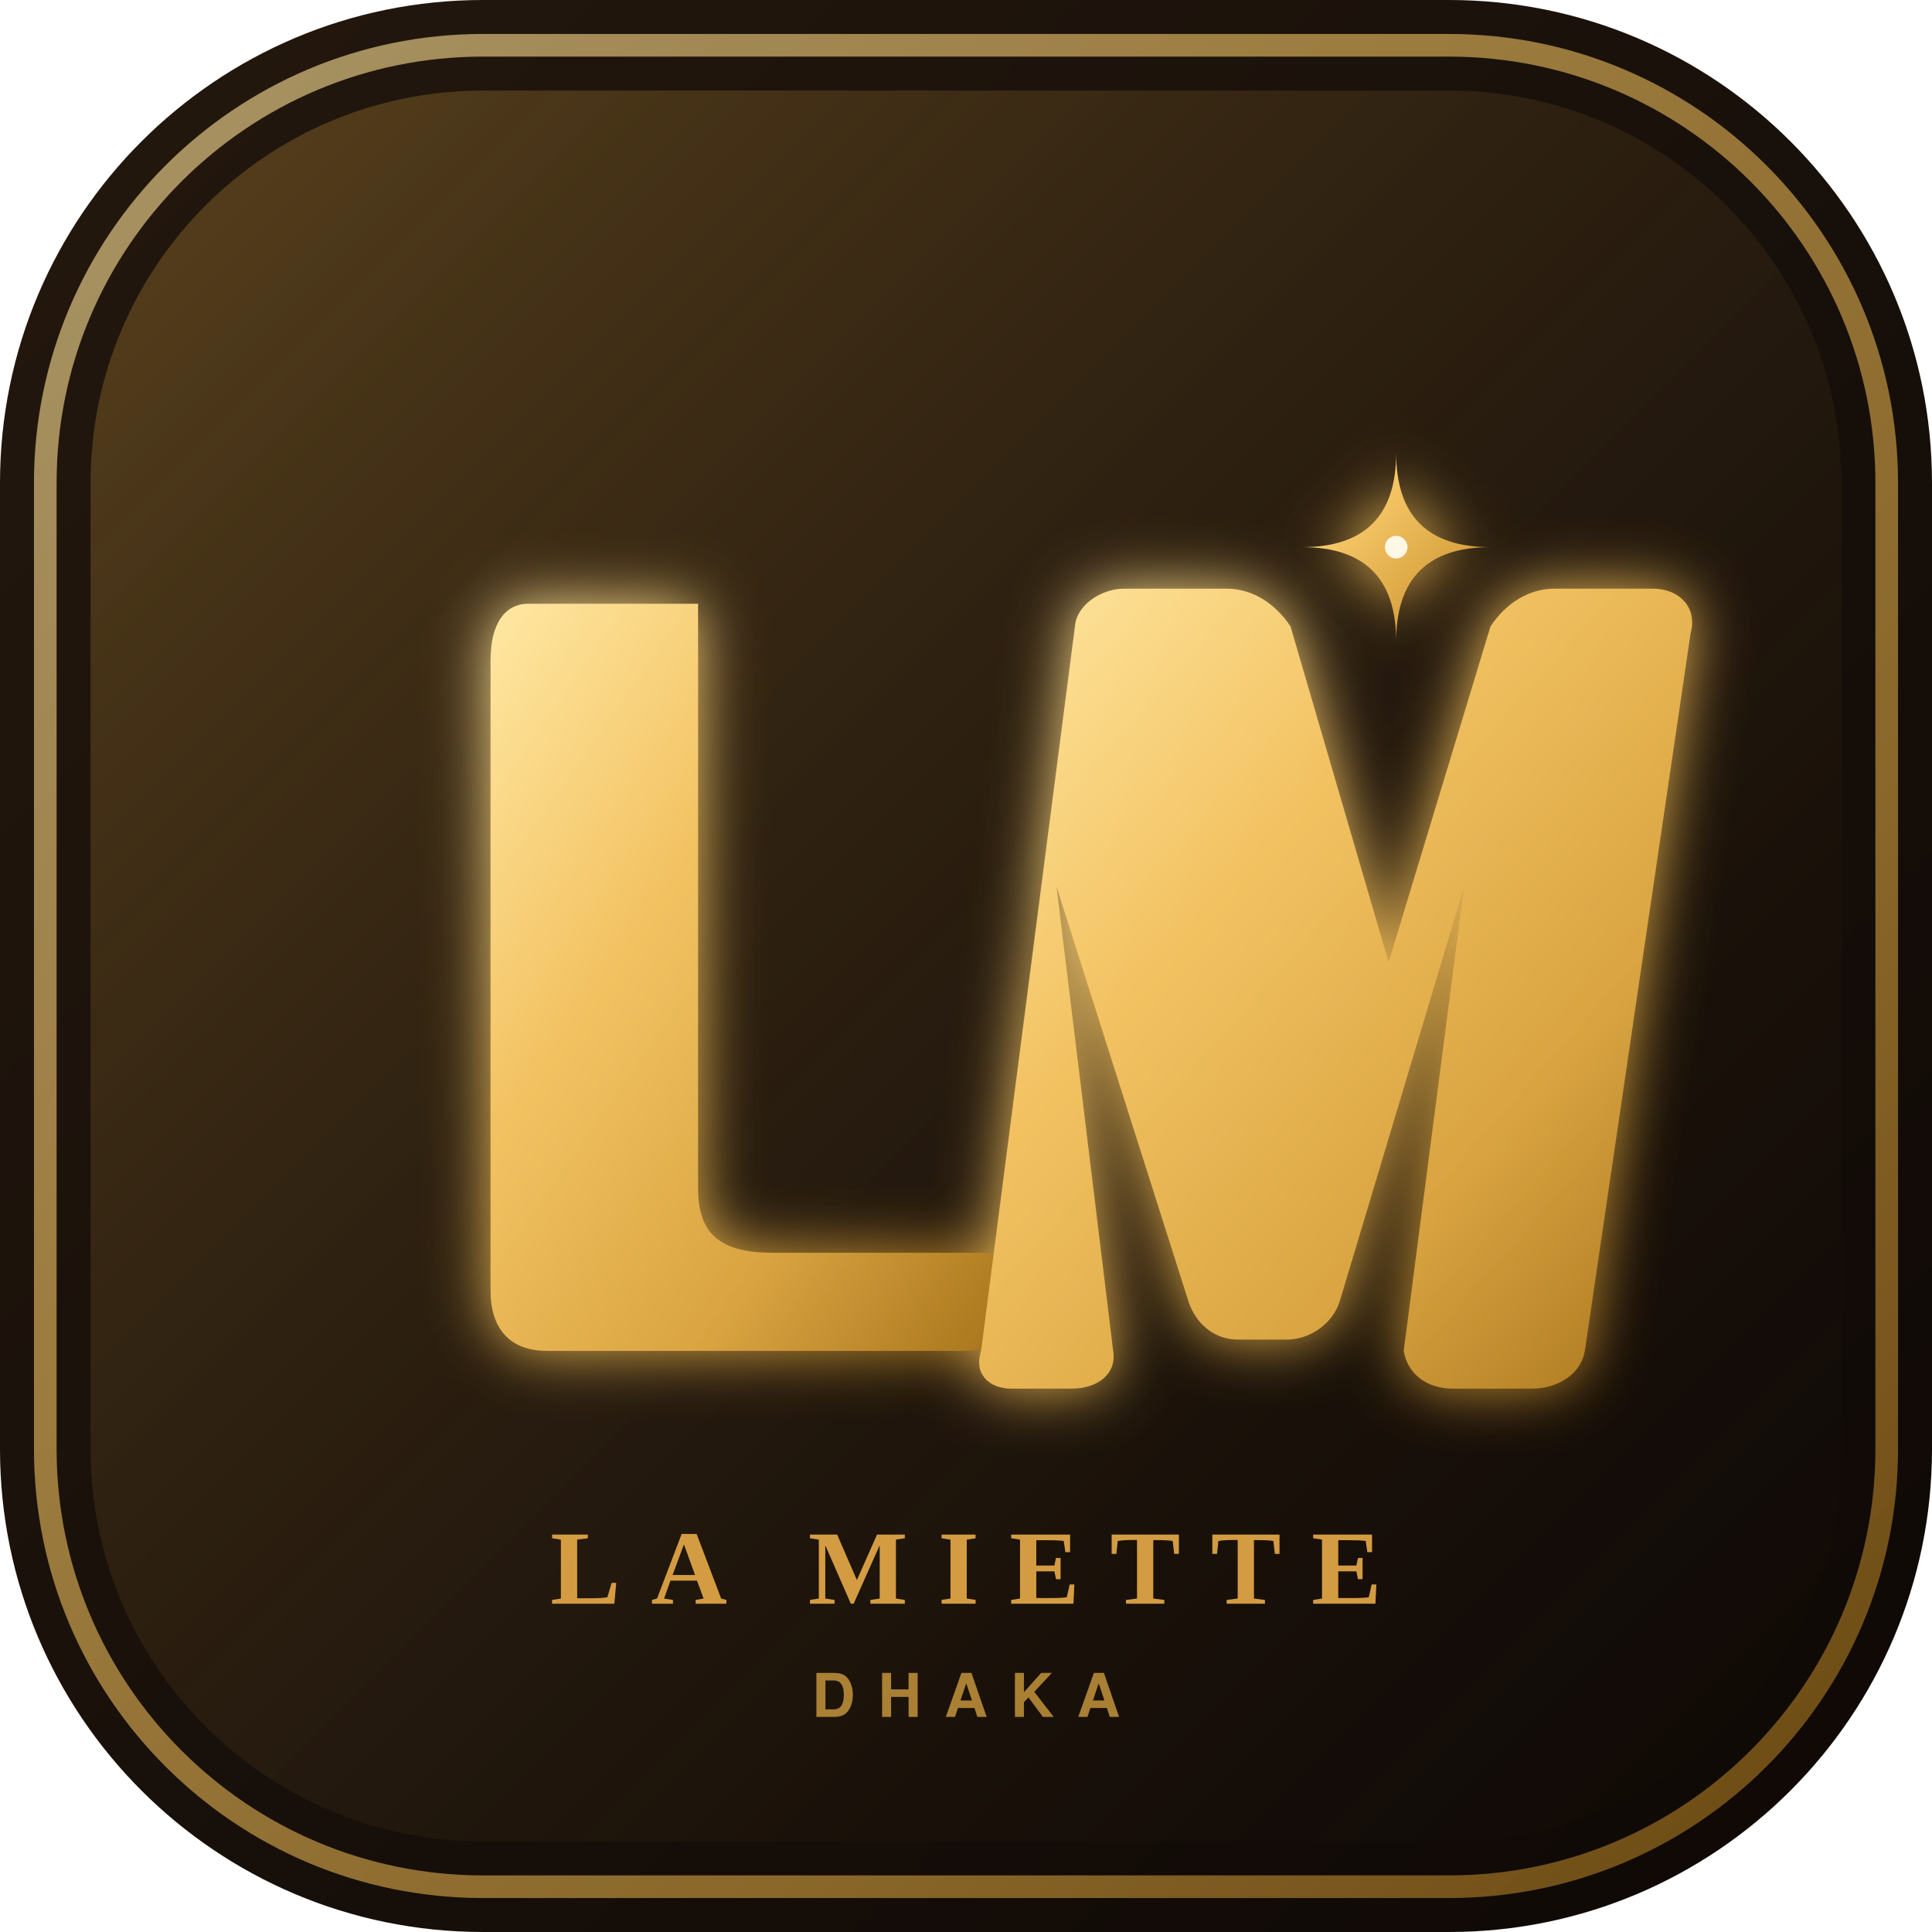
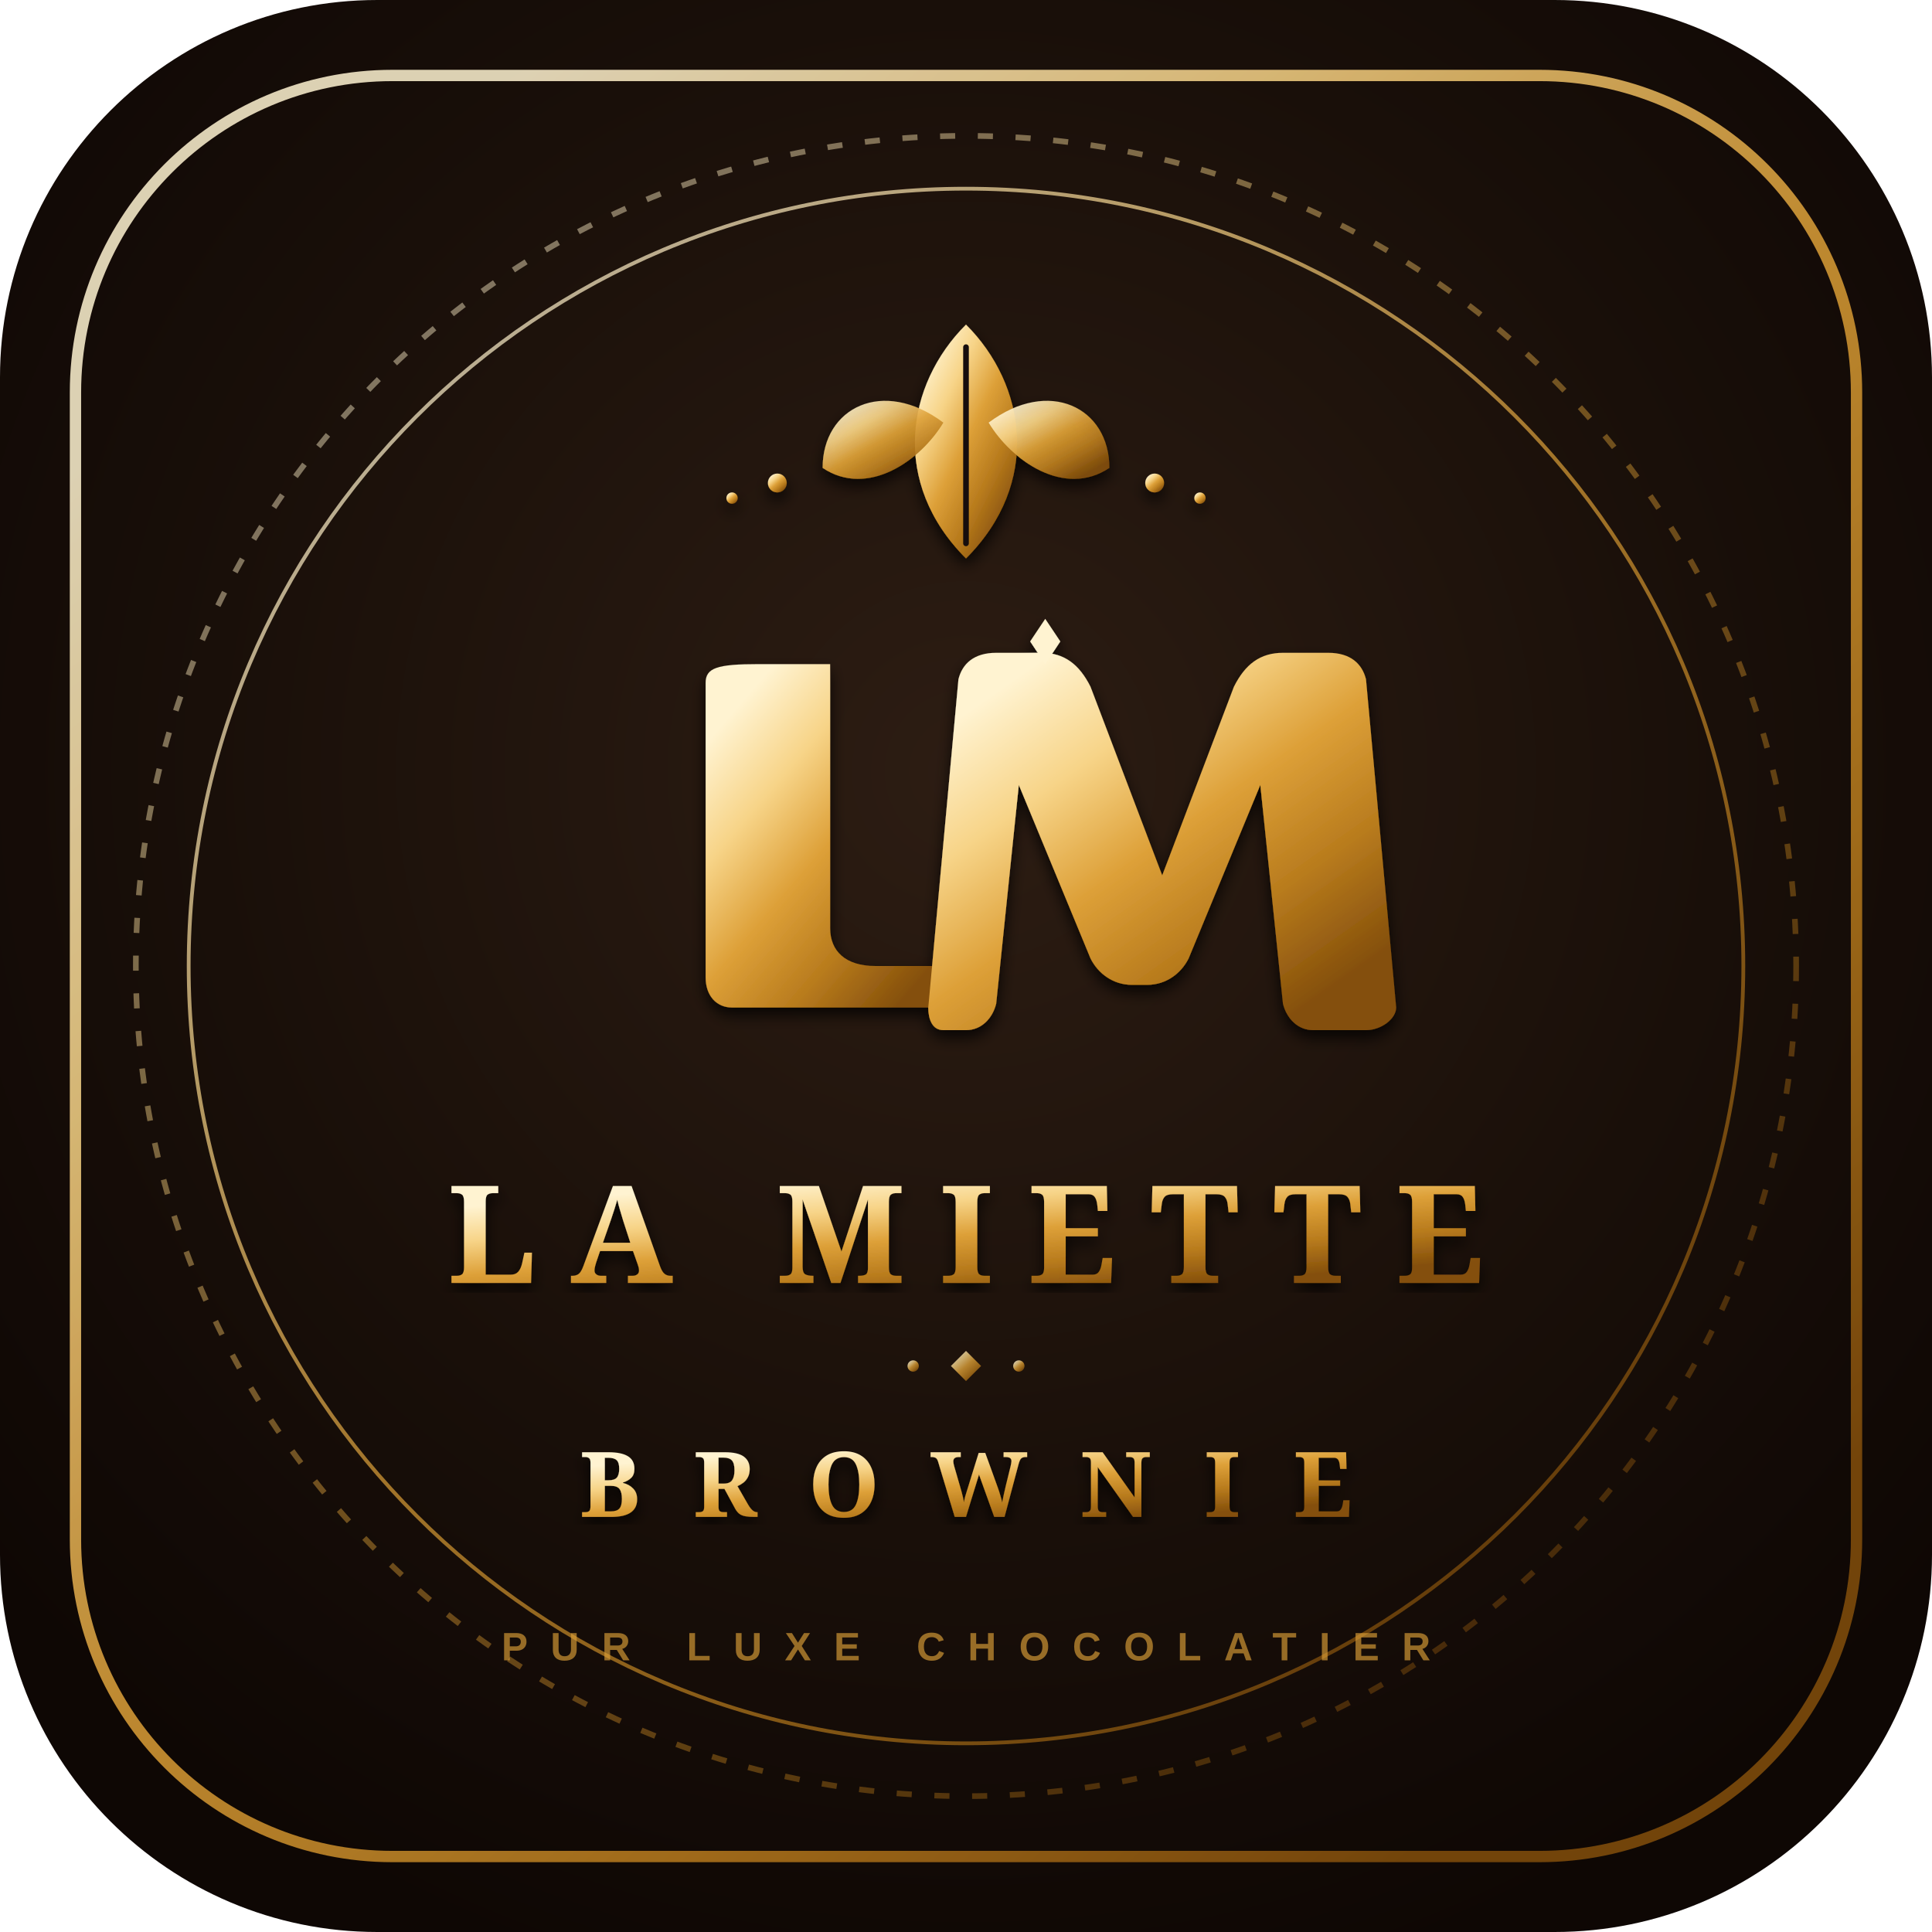
<svg xmlns="http://www.w3.org/2000/svg" viewBox="0 0 512 512" width="512" height="512">
  <defs>
-     <linearGradient id="bgGrad" x1="0%" y1="0%" x2="100%" y2="100%">
-       <stop offset="0%" stop-color="#24180E" />
-       <stop offset="50%" stop-color="#18100A" />
-       <stop offset="100%" stop-color="#0E0805" />
+     <radialGradient id="cocoaBase" cx="50%" cy="40%" r="65%">
+       <stop offset="0%" stop-color="#2D1D13" />
+       <stop offset="60%" stop-color="#190F09" />
+       <stop offset="100%" stop-color="#0E0704" />
+     </radialGradient>
+     <linearGradient id="parisianGold" x1="15%" y1="10%" x2="85%" y2="90%">
+       <stop offset="0%" stop-color="#FFF3D1" />
+       <stop offset="25%" stop-color="#F7D488" />
+       <stop offset="50%" stop-color="#DDA038" />
+       <stop offset="75%" stop-color="#B87B1D" />
+       <stop offset="100%" stop-color="#844F0B" />
    </linearGradient>
-     <linearGradient id="goldGrad" x1="0%" y1="0%" x2="100%" y2="100%">
-       <stop offset="0%" stop-color="#FFE8A3" />
-       <stop offset="35%" stop-color="#F3C363" />
-       <stop offset="70%" stop-color="#D9A441" />
-       <stop offset="100%" stop-color="#A6731B" />
-     </linearGradient>
-     <linearGradient id="innerGlow" x1="0%" y1="0%" x2="100%" y2="100%">
-       <stop offset="0%" stop-color="#D9A441" stop-opacity="0.3" />
-       <stop offset="100%" stop-color="#24180E" stop-opacity="0" />
-     </linearGradient>
-     <filter id="glow" x="-20%" y="-20%" width="140%" height="140%">
-       <feGaussianBlur stdDeviation="8" result="blur" />
-       <feComposite in="SourceGraphic" in2="blur" operator="over" />
+     <filter id="subtleFoil" x="-10%" y="-10%" width="120%" height="120%">
+       <feDropShadow dx="0" dy="2" stdDeviation="2" flood-color="#000000" flood-opacity="0.8" />
+     </filter>
+     <filter id="softGlow" x="-20%" y="-20%" width="140%" height="140%">
+       <feGaussianBlur stdDeviation="3" result="glow" />
+       <feComposite in="SourceGraphic" in2="glow" operator="over" />
    </filter>
  </defs>
-   <rect width="512" height="512" rx="128" fill="url(#bgGrad)" />
-   <rect x="12" y="12" width="488" height="488" rx="116" fill="none" stroke="url(#goldGrad)" stroke-width="6" stroke-opacity="0.6" />
-   <rect x="24" y="24" width="464" height="464" rx="104" fill="url(#innerGlow)" />
-   <path d="M370 120 Q370 145 395 145 Q370 145 370 170 Q370 145 345 145 Q370 145 370 120 Z" fill="url(#goldGrad)" filter="url(#glow)" />
-   <circle cx="370" cy="145" r="3" fill="#FFF8E7" />
-   <g fill="url(#goldGrad)" filter="url(#glow)">
-     <path d="M140 160 L185 160 C185 240 185 285 185 315 C185 328 192 332 205 332 L260 332 C265 332 268 335 268 340 L265 352 C265 356 260 358 255 358 L145 358 C135 358 130 352 130 342 L130 175 C130 165 134 160 140 160 Z" />
-     <path d="M260 358 L285 165 C286 160 292 156 298 156 L325 156 C332 156 338 160 342 166 L368 255 L395 166 C399 160 405 156 412 156 L438 156 C445 156 450 161 448 168 L420 358 C419 364 413 368 406 368 L385 368 C378 368 373 364 372 358 L388 235 L355 345 C353 351 347 355 341 355 L328 355 C322 355 317 351 315 345 L280 235 L295 358 C296 364 291 368 284 368 L268 368 C262 368 258 364 260 358 Z" />
+   <rect width="512" height="512" rx="100" fill="url(#cocoaBase)" />
+   <rect x="20" y="20" width="472" height="472" rx="84" fill="none" stroke="url(#parisianGold)" stroke-width="3" opacity="0.85" />
+   <circle cx="256" cy="256" r="220" fill="none" stroke="url(#parisianGold)" stroke-width="1.5" stroke-dasharray="4 6" opacity="0.45" />
+   <circle cx="256" cy="256" r="206" fill="none" stroke="url(#parisianGold)" stroke-width="1" opacity="0.7" />
+   <g transform="translate(256, 120)" fill="url(#parisianGold)" filter="url(#subtleFoil)">
+     <path d="M0 -34 C16 -18 20 8 0 28 C-20 8 -16 -18 0 -34 Z" fill="url(#parisianGold)" />
+     <path d="M0 -28 C0 0 0 10 0 24" stroke="#190F09" stroke-width="1.5" stroke-linecap="round" fill="none" />
+     <path d="M-6 -8 C-22 -20 -38 -12 -38 4 C-26 12 -12 2 -6 -8 Z" opacity="0.9" />
+     <path d="M6 -8 C22 -20 38 -12 38 4 C26 12 12 2 6 -8 Z" opacity="0.9" />
+     <circle cx="-50" cy="8" r="2.5" />
+     <circle cx="50" cy="8" r="2.5" />
+     <circle cx="-62" cy="12" r="1.5" />
+     <circle cx="62" cy="12" r="1.5" />
  </g>
-   <text x="256" y="425" text-anchor="middle" fill="#E8AB48" font-family="'Times New Roman', serif" font-size="28" font-weight="bold" letter-spacing="8" opacity="0.9">
+   <g transform="translate(256, 218)" fill="url(#parisianGold)" filter="url(#subtleFoil)">
+     <path d="M-55 -42 L-36 -42 L-36 28 C-36 34 -32 38 -24 38 L-4 38 C-2 38 0 40 0 42 L-2 46 C-3 48 -6 49 -10 49 L-62 49 C-66 49 -69 46 -69 41 L-69 -37 C-69 -41 -66 -42 -55 -42 Z" />
+     <path d="M-10 49 L-2 -38 C-1 -42 2 -45 8 -45 L20 -45 C26 -45 30 -42 33 -36 L52 14 L71 -36 C74 -42 78 -45 84 -45 L96 -45 C102 -45 105 -42 106 -38 L114 49 C114 52 110 55 106 55 L92 55 C88 55 85 52 84 48 L78 -10 L59 36 C57 40 53 43 48 43 L44 43 C39 43 35 40 33 36 L14 -10 L8 48 C7 52 4 55 0 55 L-6 55 C-9 55 -10 52 -10 49 Z" />
+     <polygon points="21,-54 25,-48 21,-42 17,-48" fill="#FFF3D1" />
+   </g>
+   <text x="256" y="340" text-anchor="middle" fill="url(#parisianGold)" font-family="'Didot', 'Bodoni MT', 'Fraunces', 'Cinzel', 'Georgia', serif" font-size="36" font-weight="700" letter-spacing="9" filter="url(#subtleFoil)">
    LA MIETTE
  </text>
-   <text x="256" y="455" text-anchor="middle" fill="#D9A441" font-family="'Helvetica Neue', sans-serif" font-size="16" font-weight="600" letter-spacing="6" opacity="0.75">
-     DHAKA
+   <g transform="translate(256, 362)" fill="url(#parisianGold)" opacity="0.8">
+     <line x1="-120" y1="0" x2="-22" y2="0" stroke="url(#parisianGold)" stroke-width="1" />
+     <polygon points="0,-4 4,0 0,4 -4,0" />
+     <circle cx="-14" cy="0" r="1.5" />
+     <circle cx="14" cy="0" r="1.5" />
+     <line x1="22" y1="0" x2="120" y2="0" stroke="url(#parisianGold)" stroke-width="1" />
+   </g>
+   <text x="256" y="402" text-anchor="middle" fill="url(#parisianGold)" font-family="'Didot', 'Bodoni MT', 'Fraunces', 'Cinzel', 'Trajan Pro', 'Georgia', serif" font-size="24" font-weight="600" letter-spacing="14" filter="url(#subtleFoil)">
+     BROWNIE
+   </text>
+   <text x="256" y="440" text-anchor="middle" fill="#DDA038" font-family="'Helvetica Neue', 'Arial', sans-serif" font-size="10.5" font-weight="600" letter-spacing="6" opacity="0.65">
+     PUR LUXE CHOCOLATIER
  </text>
</svg>
